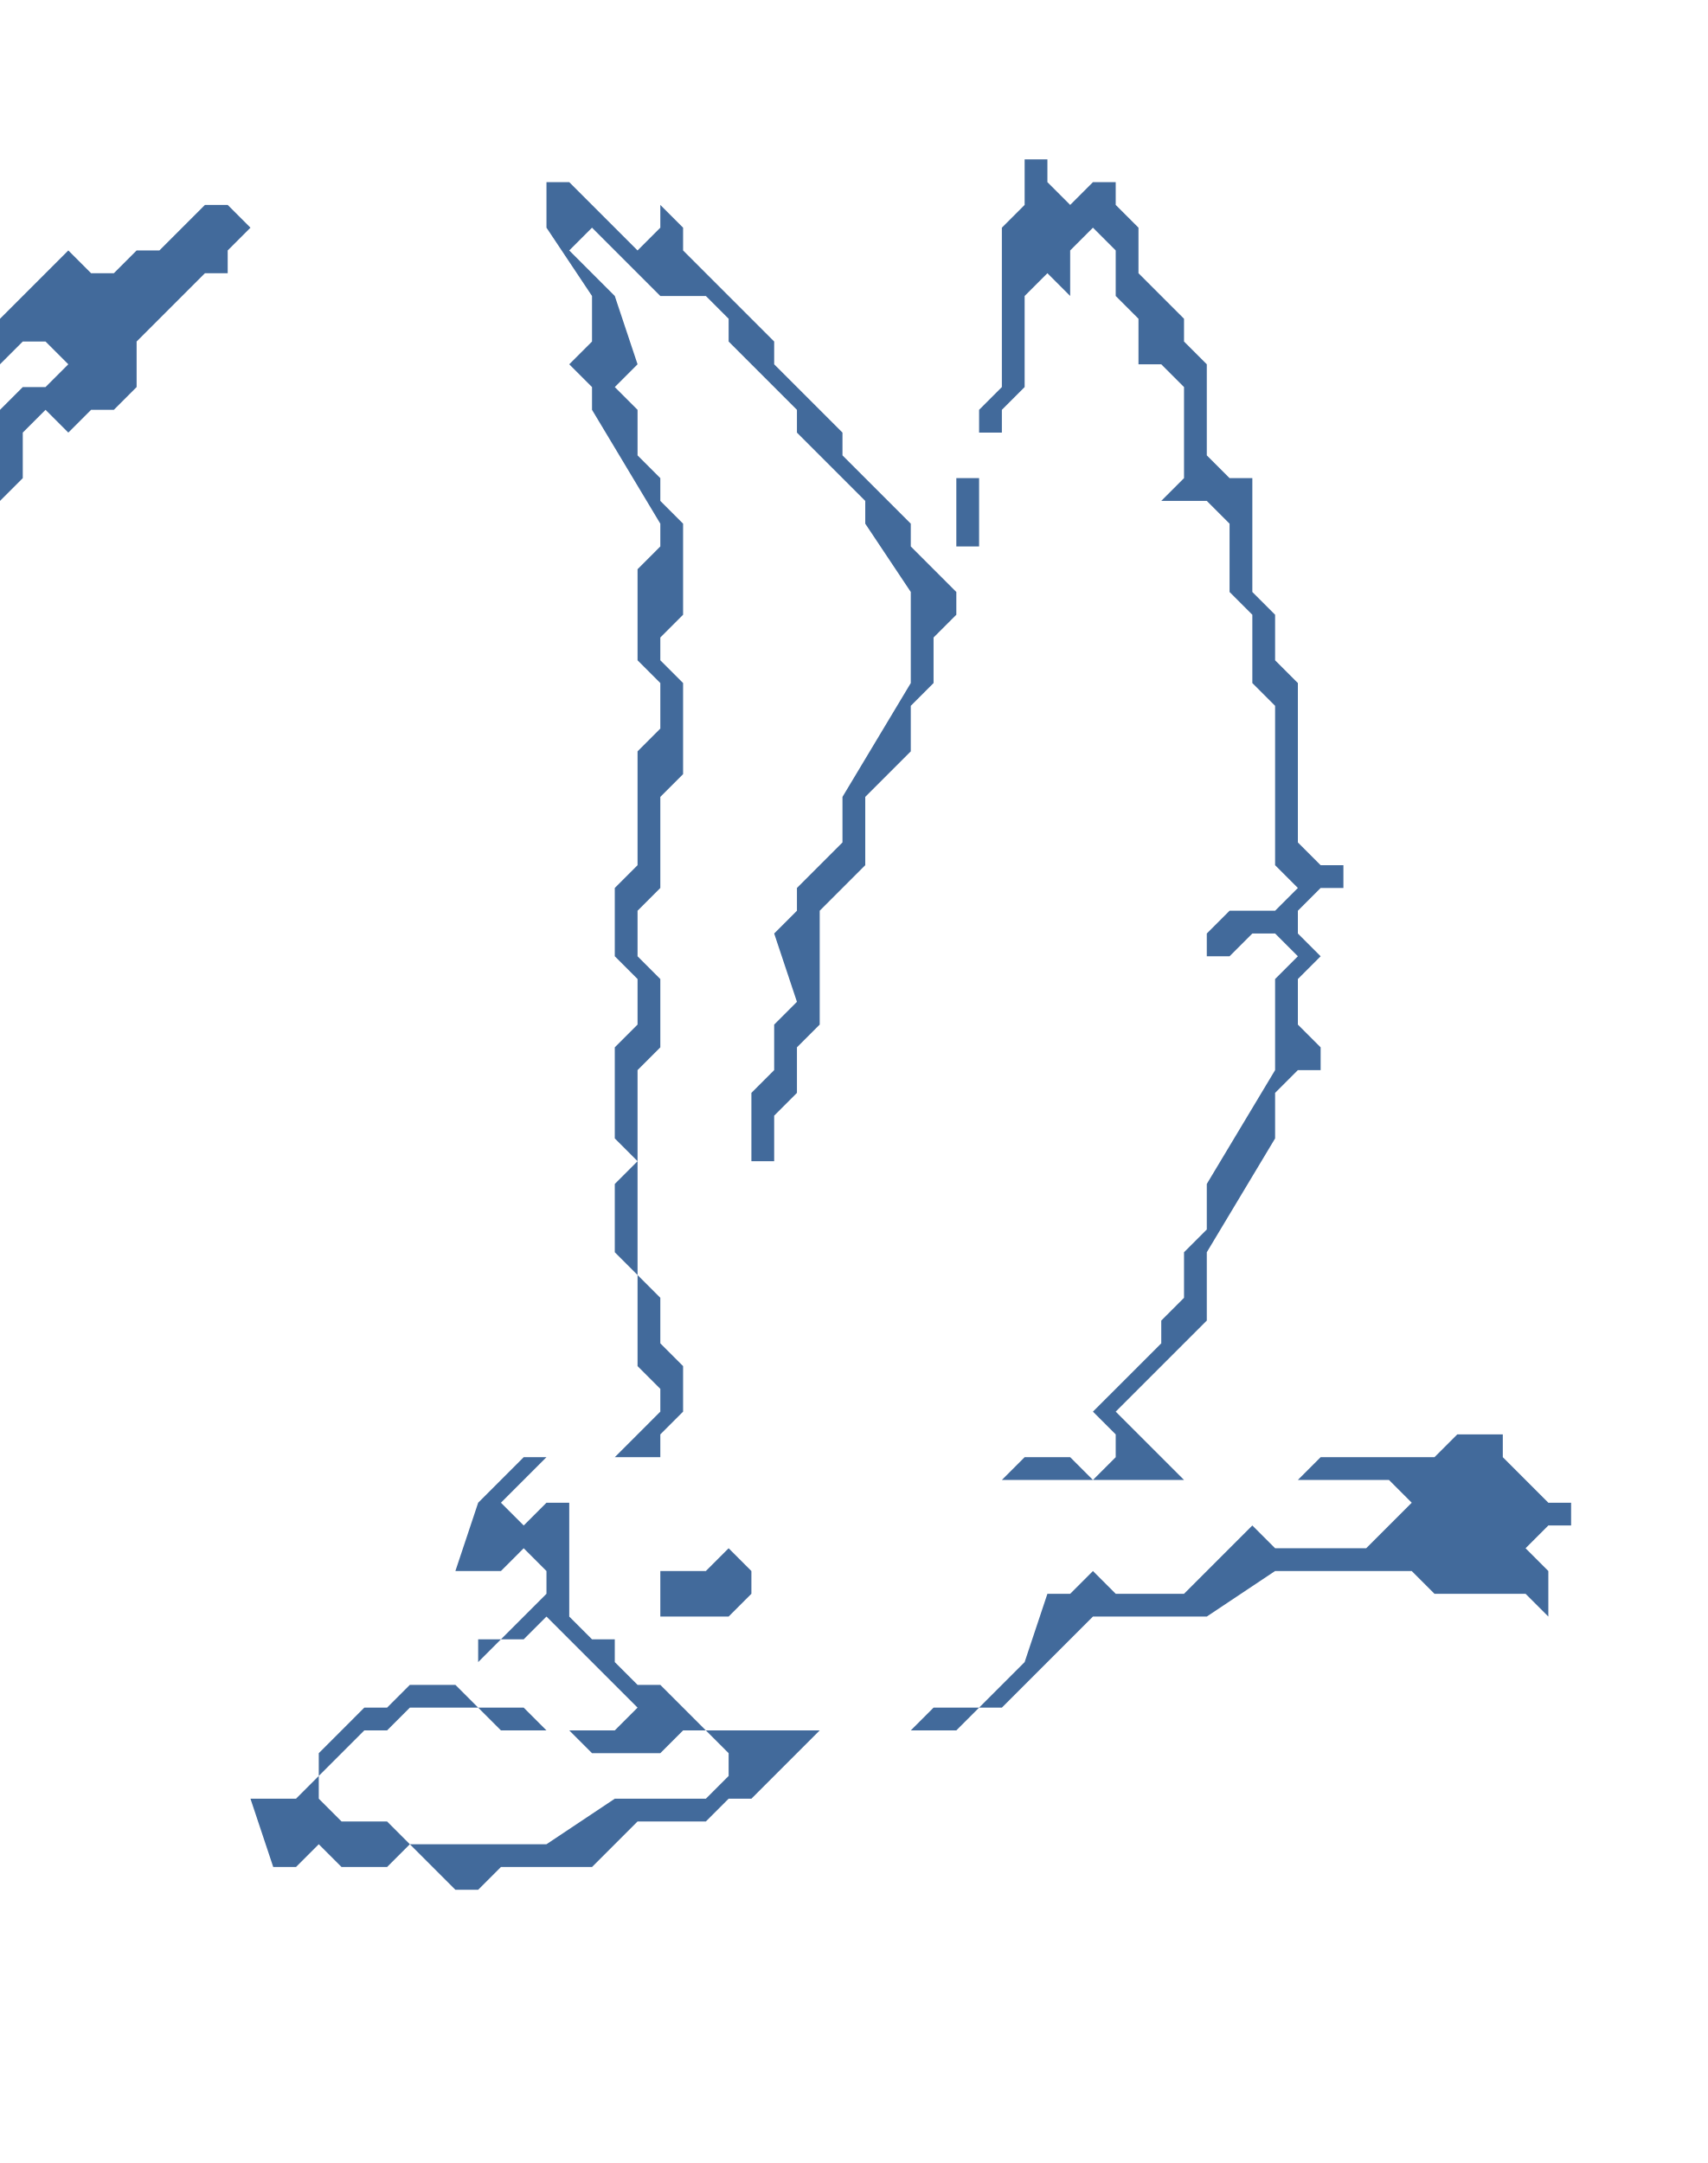
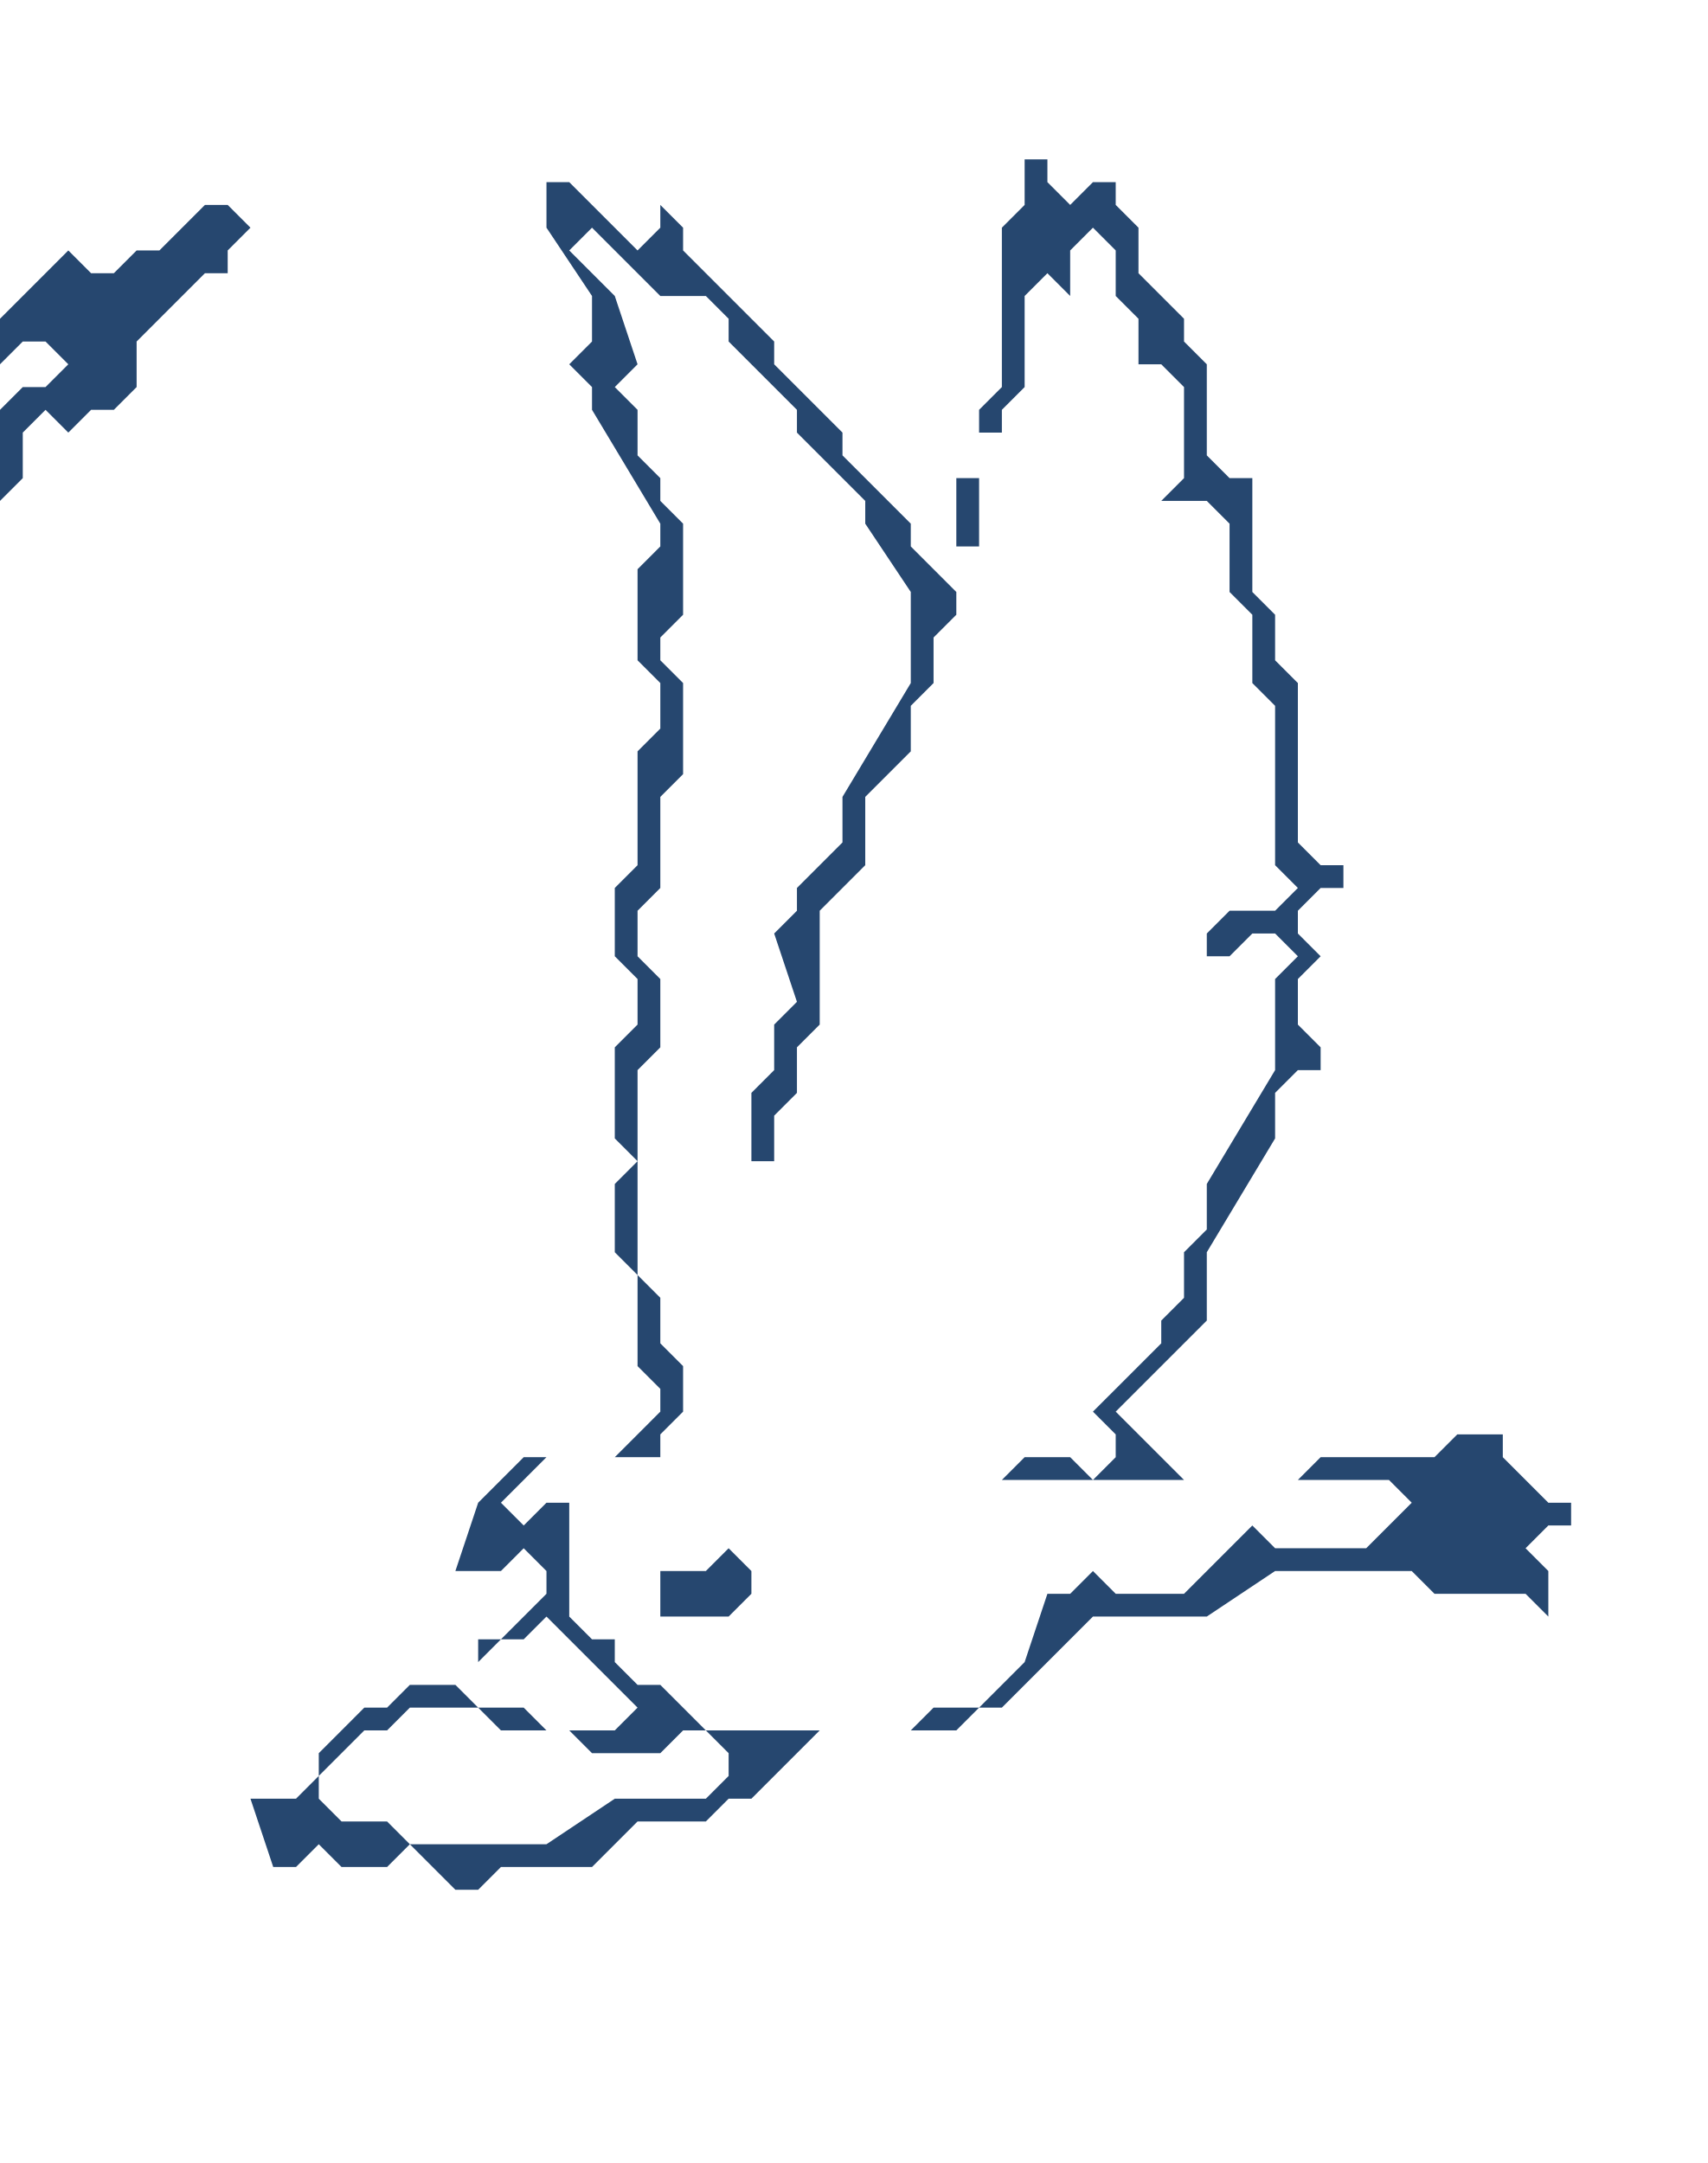
<svg xmlns="http://www.w3.org/2000/svg" width="75" height="95" viewBox="0 0 75 95" role="img" aria-label="Bird 4 traced from screenshot">
-   <path d="M 33 69 L 32 68 L 31 69 L 29 69 L 29 71 L 32 71 L 33 70 Z M 10 9 L 9 9 L 7 11 L 6 11 L 5 12 L 4 12 L 3 11 L 0 14 L 0 16 L 1 17 L 0 18 L 0 23 L 0 22 L 1 21 L 1 19 L 2 18 L 3 19 L 4 18 L 5 18 L 6 17 L 6 15 L 9 12 L 10 12 L 10 11 L 11 10 Z M 0 16 L 1 15 L 2 15 L 3 16 L 2 17 L 1 17 Z M 49 8 L 48 8 L 47 9 L 46 8 L 46 7 L 45 7 L 45 9 L 44 10 L 44 17 L 43 18 L 43 19 L 44 19 L 44 18 L 45 17 L 45 13 L 46 12 L 47 13 L 47 11 L 48 10 L 49 11 L 49 13 L 50 14 L 50 16 L 51 16 L 52 17 L 52 21 L 51 22 L 53 22 L 54 23 L 54 26 L 55 27 L 55 30 L 56 31 L 56 38 L 57 39 L 56 40 L 54 40 L 53 41 L 53 42 L 54 42 L 55 41 L 56 41 L 57 42 L 56 43 L 56 47 L 53 52 L 53 54 L 52 55 L 52 57 L 51 58 L 51 59 L 48 62 L 49 63 L 49 64 L 48 65 L 47 64 L 45 64 L 44 65 L 42 65 L 61 65 L 62 66 L 60 68 L 56 68 L 55 67 L 52 70 L 49 70 L 48 69 L 47 70 L 46 70 L 45 73 L 43 75 L 41 75 L 40 76 L 31 76 L 29 74 L 28 74 L 27 73 L 27 72 L 26 72 L 25 71 L 25 66 L 24 66 L 23 65 L 24 64 L 29 64 L 29 63 L 30 62 L 30 60 L 29 59 L 29 57 L 28 56 L 28 47 L 29 46 L 29 43 L 28 42 L 28 40 L 29 39 L 29 35 L 30 34 L 30 30 L 29 29 L 29 28 L 30 27 L 30 23 L 29 22 L 29 21 L 28 20 L 28 18 L 27 17 L 28 16 L 27 13 L 28 12 L 29 13 L 31 13 L 32 14 L 32 15 L 35 18 L 35 19 L 38 22 L 38 23 L 40 26 L 40 30 L 37 35 L 37 37 L 35 39 L 35 40 L 34 41 L 35 44 L 34 45 L 34 47 L 33 48 L 33 51 L 34 51 L 34 49 L 35 48 L 35 46 L 36 45 L 36 40 L 38 38 L 38 35 L 40 33 L 40 31 L 41 30 L 41 28 L 42 27 L 42 26 L 41 25 L 42 24 L 43 24 L 43 21 L 42 21 L 42 24 L 41 25 L 40 24 L 40 23 L 37 20 L 37 19 L 34 16 L 34 15 L 30 11 L 30 10 L 29 9 L 29 10 L 28 11 L 25 8 L 24 8 L 24 10 L 26 13 L 26 15 L 25 16 L 26 17 L 26 18 L 29 23 L 29 24 L 28 25 L 28 29 L 29 30 L 29 32 L 28 33 L 28 38 L 27 39 L 27 42 L 28 43 L 28 45 L 27 46 L 27 50 L 28 51 L 27 52 L 27 55 L 28 56 L 28 60 L 29 61 L 29 62 L 27 64 L 23 64 L 21 66 L 20 69 L 22 69 L 23 68 L 24 69 L 24 70 L 22 72 L 21 72 L 21 73 L 20 74 L 18 74 L 17 75 L 16 75 L 14 77 L 14 78 L 13 79 L 11 79 L 12 82 L 13 82 L 14 81 L 15 82 L 17 82 L 18 81 L 20 83 L 21 83 L 22 82 L 26 82 L 28 80 L 31 80 L 32 79 L 33 79 L 36 76 L 42 76 L 43 75 L 44 75 L 48 71 L 53 71 L 56 69 L 62 69 L 63 70 L 67 70 L 68 71 L 68 69 L 67 68 L 68 67 L 69 67 L 69 66 L 68 66 L 66 64 L 66 63 L 64 63 L 63 64 L 58 64 L 57 65 L 52 65 L 49 62 L 53 58 L 53 55 L 56 50 L 56 48 L 57 47 L 58 47 L 58 46 L 57 45 L 57 43 L 58 42 L 57 41 L 57 40 L 58 39 L 59 39 L 59 38 L 58 38 L 57 37 L 57 30 L 56 29 L 56 27 L 55 26 L 55 21 L 54 21 L 53 20 L 53 16 L 52 15 L 52 14 L 50 12 L 50 10 L 49 9 Z M 14 79 L 14 78 L 16 76 L 17 76 L 18 75 L 21 75 L 22 76 L 25 76 L 26 77 L 29 77 L 30 76 L 31 76 L 32 77 L 32 78 L 31 79 L 27 79 L 24 81 L 18 81 L 17 80 L 15 80 Z M 20 74 L 22 72 L 23 72 L 24 71 L 28 75 L 27 76 L 24 76 L 23 75 L 21 75 Z M 22 66 L 23 65 L 24 66 L 23 67 Z M 26 12 L 27 11 L 28 12 L 27 13 Z M 25 11 L 26 10 L 27 11 L 26 12 Z" fill="#426a9b" fill-rule="evenodd" clip-rule="evenodd" />
+   <path d="M 33 69 L 32 68 L 31 69 L 29 69 L 29 71 L 32 71 L 33 70 Z M 10 9 L 9 9 L 7 11 L 6 11 L 5 12 L 4 12 L 3 11 L 0 14 L 0 16 L 1 17 L 0 18 L 0 23 L 0 22 L 1 21 L 1 19 L 2 18 L 3 19 L 4 18 L 5 18 L 6 17 L 6 15 L 9 12 L 10 12 L 10 11 L 11 10 Z M 0 16 L 1 15 L 2 15 L 3 16 L 2 17 L 1 17 Z M 49 8 L 48 8 L 47 9 L 46 8 L 46 7 L 45 7 L 45 9 L 44 10 L 44 17 L 43 18 L 43 19 L 44 19 L 44 18 L 45 17 L 45 13 L 46 12 L 47 13 L 47 11 L 48 10 L 49 11 L 49 13 L 50 14 L 50 16 L 51 16 L 52 17 L 52 21 L 51 22 L 53 22 L 54 23 L 54 26 L 55 27 L 55 30 L 56 31 L 56 38 L 57 39 L 56 40 L 54 40 L 53 41 L 53 42 L 54 42 L 55 41 L 56 41 L 57 42 L 56 43 L 56 47 L 53 52 L 53 54 L 52 55 L 52 57 L 51 58 L 51 59 L 48 62 L 49 63 L 49 64 L 48 65 L 47 64 L 45 64 L 44 65 L 42 65 L 61 65 L 62 66 L 60 68 L 56 68 L 55 67 L 52 70 L 49 70 L 48 69 L 47 70 L 46 70 L 45 73 L 43 75 L 41 75 L 40 76 L 31 76 L 29 74 L 28 74 L 27 73 L 27 72 L 26 72 L 25 71 L 25 66 L 24 66 L 23 65 L 24 64 L 29 64 L 29 63 L 30 62 L 30 60 L 29 59 L 29 57 L 28 56 L 28 47 L 29 46 L 29 43 L 28 42 L 28 40 L 29 39 L 29 35 L 30 34 L 30 30 L 29 29 L 29 28 L 30 27 L 30 23 L 29 22 L 29 21 L 28 20 L 28 18 L 27 17 L 28 16 L 27 13 L 28 12 L 29 13 L 31 13 L 32 14 L 32 15 L 35 18 L 35 19 L 38 22 L 38 23 L 40 26 L 40 30 L 37 35 L 37 37 L 35 39 L 35 40 L 34 41 L 35 44 L 34 45 L 34 47 L 33 48 L 33 51 L 34 51 L 34 49 L 35 48 L 35 46 L 36 45 L 36 40 L 38 38 L 38 35 L 40 33 L 40 31 L 41 30 L 41 28 L 42 27 L 42 26 L 41 25 L 42 24 L 43 24 L 43 21 L 42 21 L 42 24 L 41 25 L 40 24 L 40 23 L 37 20 L 37 19 L 34 16 L 34 15 L 30 11 L 30 10 L 29 9 L 29 10 L 28 11 L 25 8 L 24 8 L 24 10 L 26 13 L 26 15 L 25 16 L 26 17 L 26 18 L 29 23 L 29 24 L 28 25 L 28 29 L 29 30 L 29 32 L 28 33 L 28 38 L 27 39 L 27 42 L 28 43 L 28 45 L 27 46 L 27 50 L 28 51 L 27 52 L 27 55 L 28 56 L 28 60 L 29 61 L 29 62 L 27 64 L 23 64 L 21 66 L 20 69 L 22 69 L 23 68 L 24 69 L 24 70 L 22 72 L 21 72 L 21 73 L 20 74 L 18 74 L 17 75 L 16 75 L 14 77 L 14 78 L 13 79 L 11 79 L 12 82 L 13 82 L 14 81 L 15 82 L 17 82 L 18 81 L 20 83 L 21 83 L 22 82 L 26 82 L 28 80 L 31 80 L 32 79 L 33 79 L 36 76 L 42 76 L 43 75 L 44 75 L 48 71 L 53 71 L 56 69 L 62 69 L 63 70 L 67 70 L 68 71 L 68 69 L 67 68 L 68 67 L 69 67 L 69 66 L 68 66 L 66 64 L 66 63 L 64 63 L 63 64 L 58 64 L 57 65 L 52 65 L 49 62 L 53 58 L 53 55 L 56 50 L 56 48 L 57 47 L 58 47 L 58 46 L 57 45 L 57 43 L 58 42 L 57 41 L 57 40 L 58 39 L 59 39 L 59 38 L 58 38 L 57 37 L 57 30 L 56 29 L 56 27 L 55 26 L 55 21 L 54 21 L 53 20 L 53 16 L 52 15 L 52 14 L 50 12 L 50 10 L 49 9 Z M 14 79 L 14 78 L 16 76 L 17 76 L 18 75 L 21 75 L 22 76 L 25 76 L 26 77 L 29 77 L 30 76 L 31 76 L 32 77 L 32 78 L 31 79 L 27 79 L 24 81 L 18 81 L 17 80 L 15 80 Z M 20 74 L 22 72 L 23 72 L 24 71 L 28 75 L 27 76 L 24 76 L 23 75 L 21 75 Z M 22 66 L 23 65 L 24 66 L 23 67 Z M 26 12 L 27 11 L 28 12 L 27 13 Z M 25 11 L 26 10 L 27 11 L 26 12 Z" fill="#26476f" fill-rule="evenodd" clip-rule="evenodd" />
</svg>
